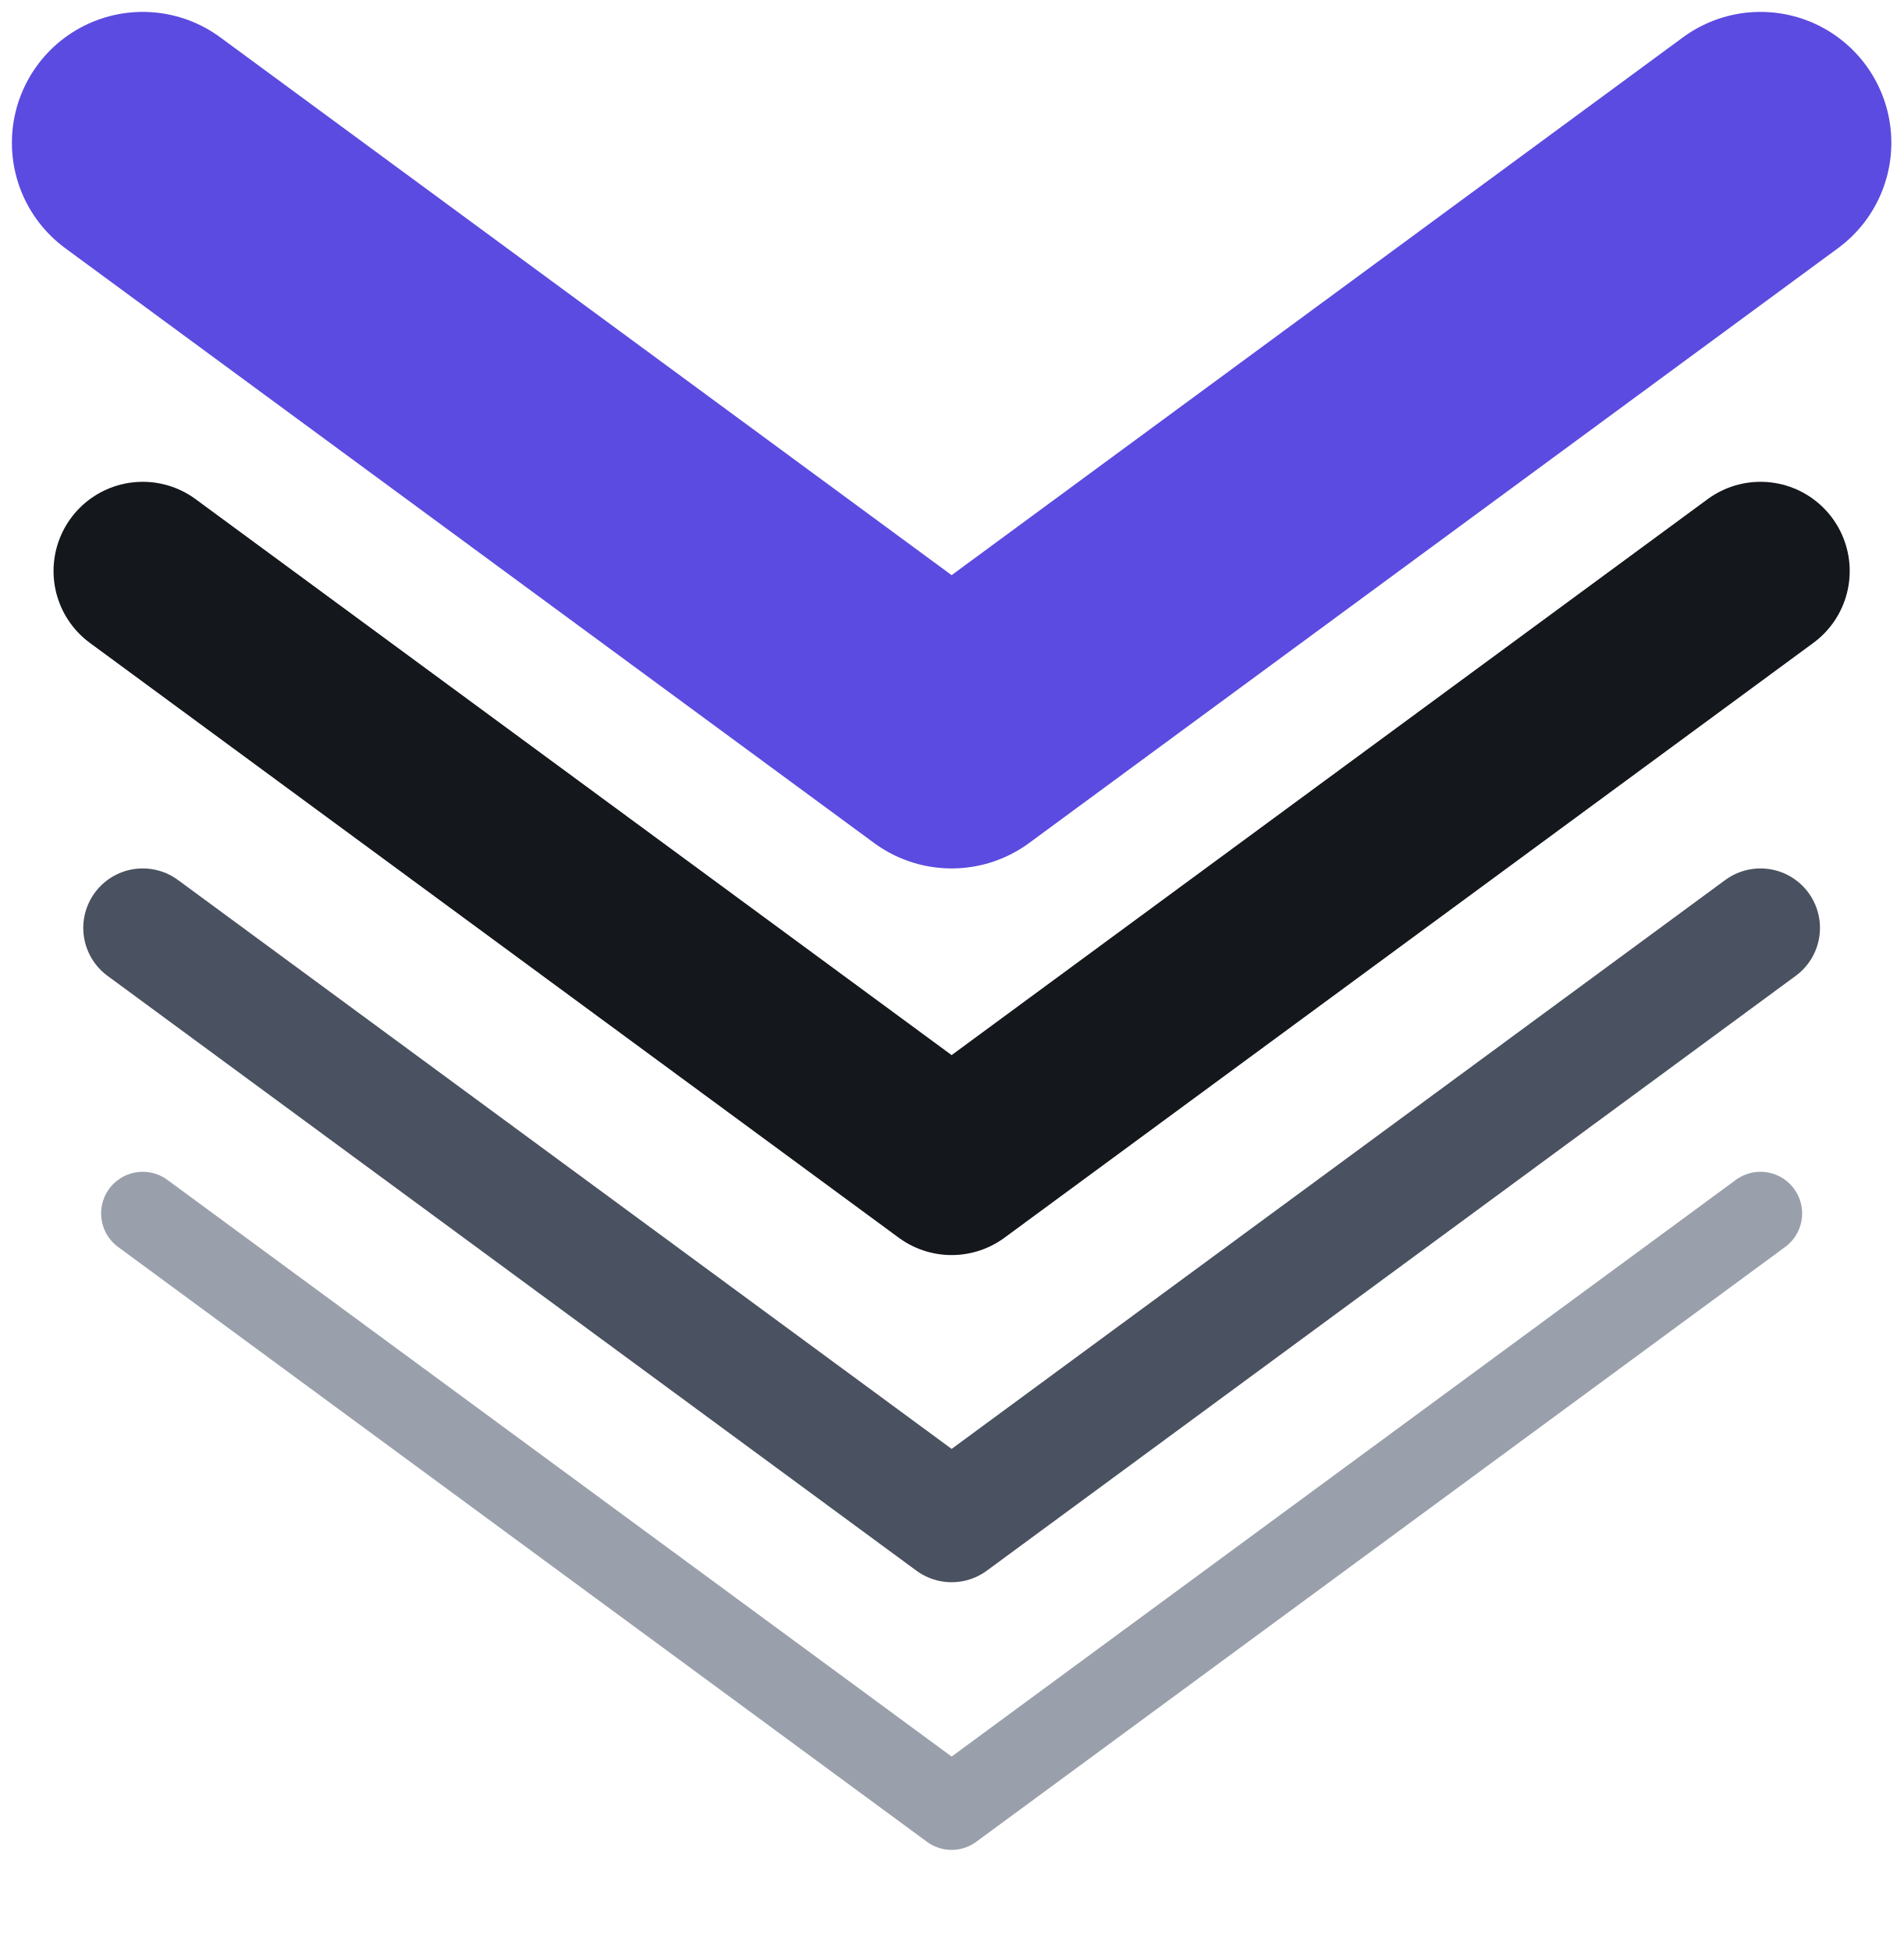
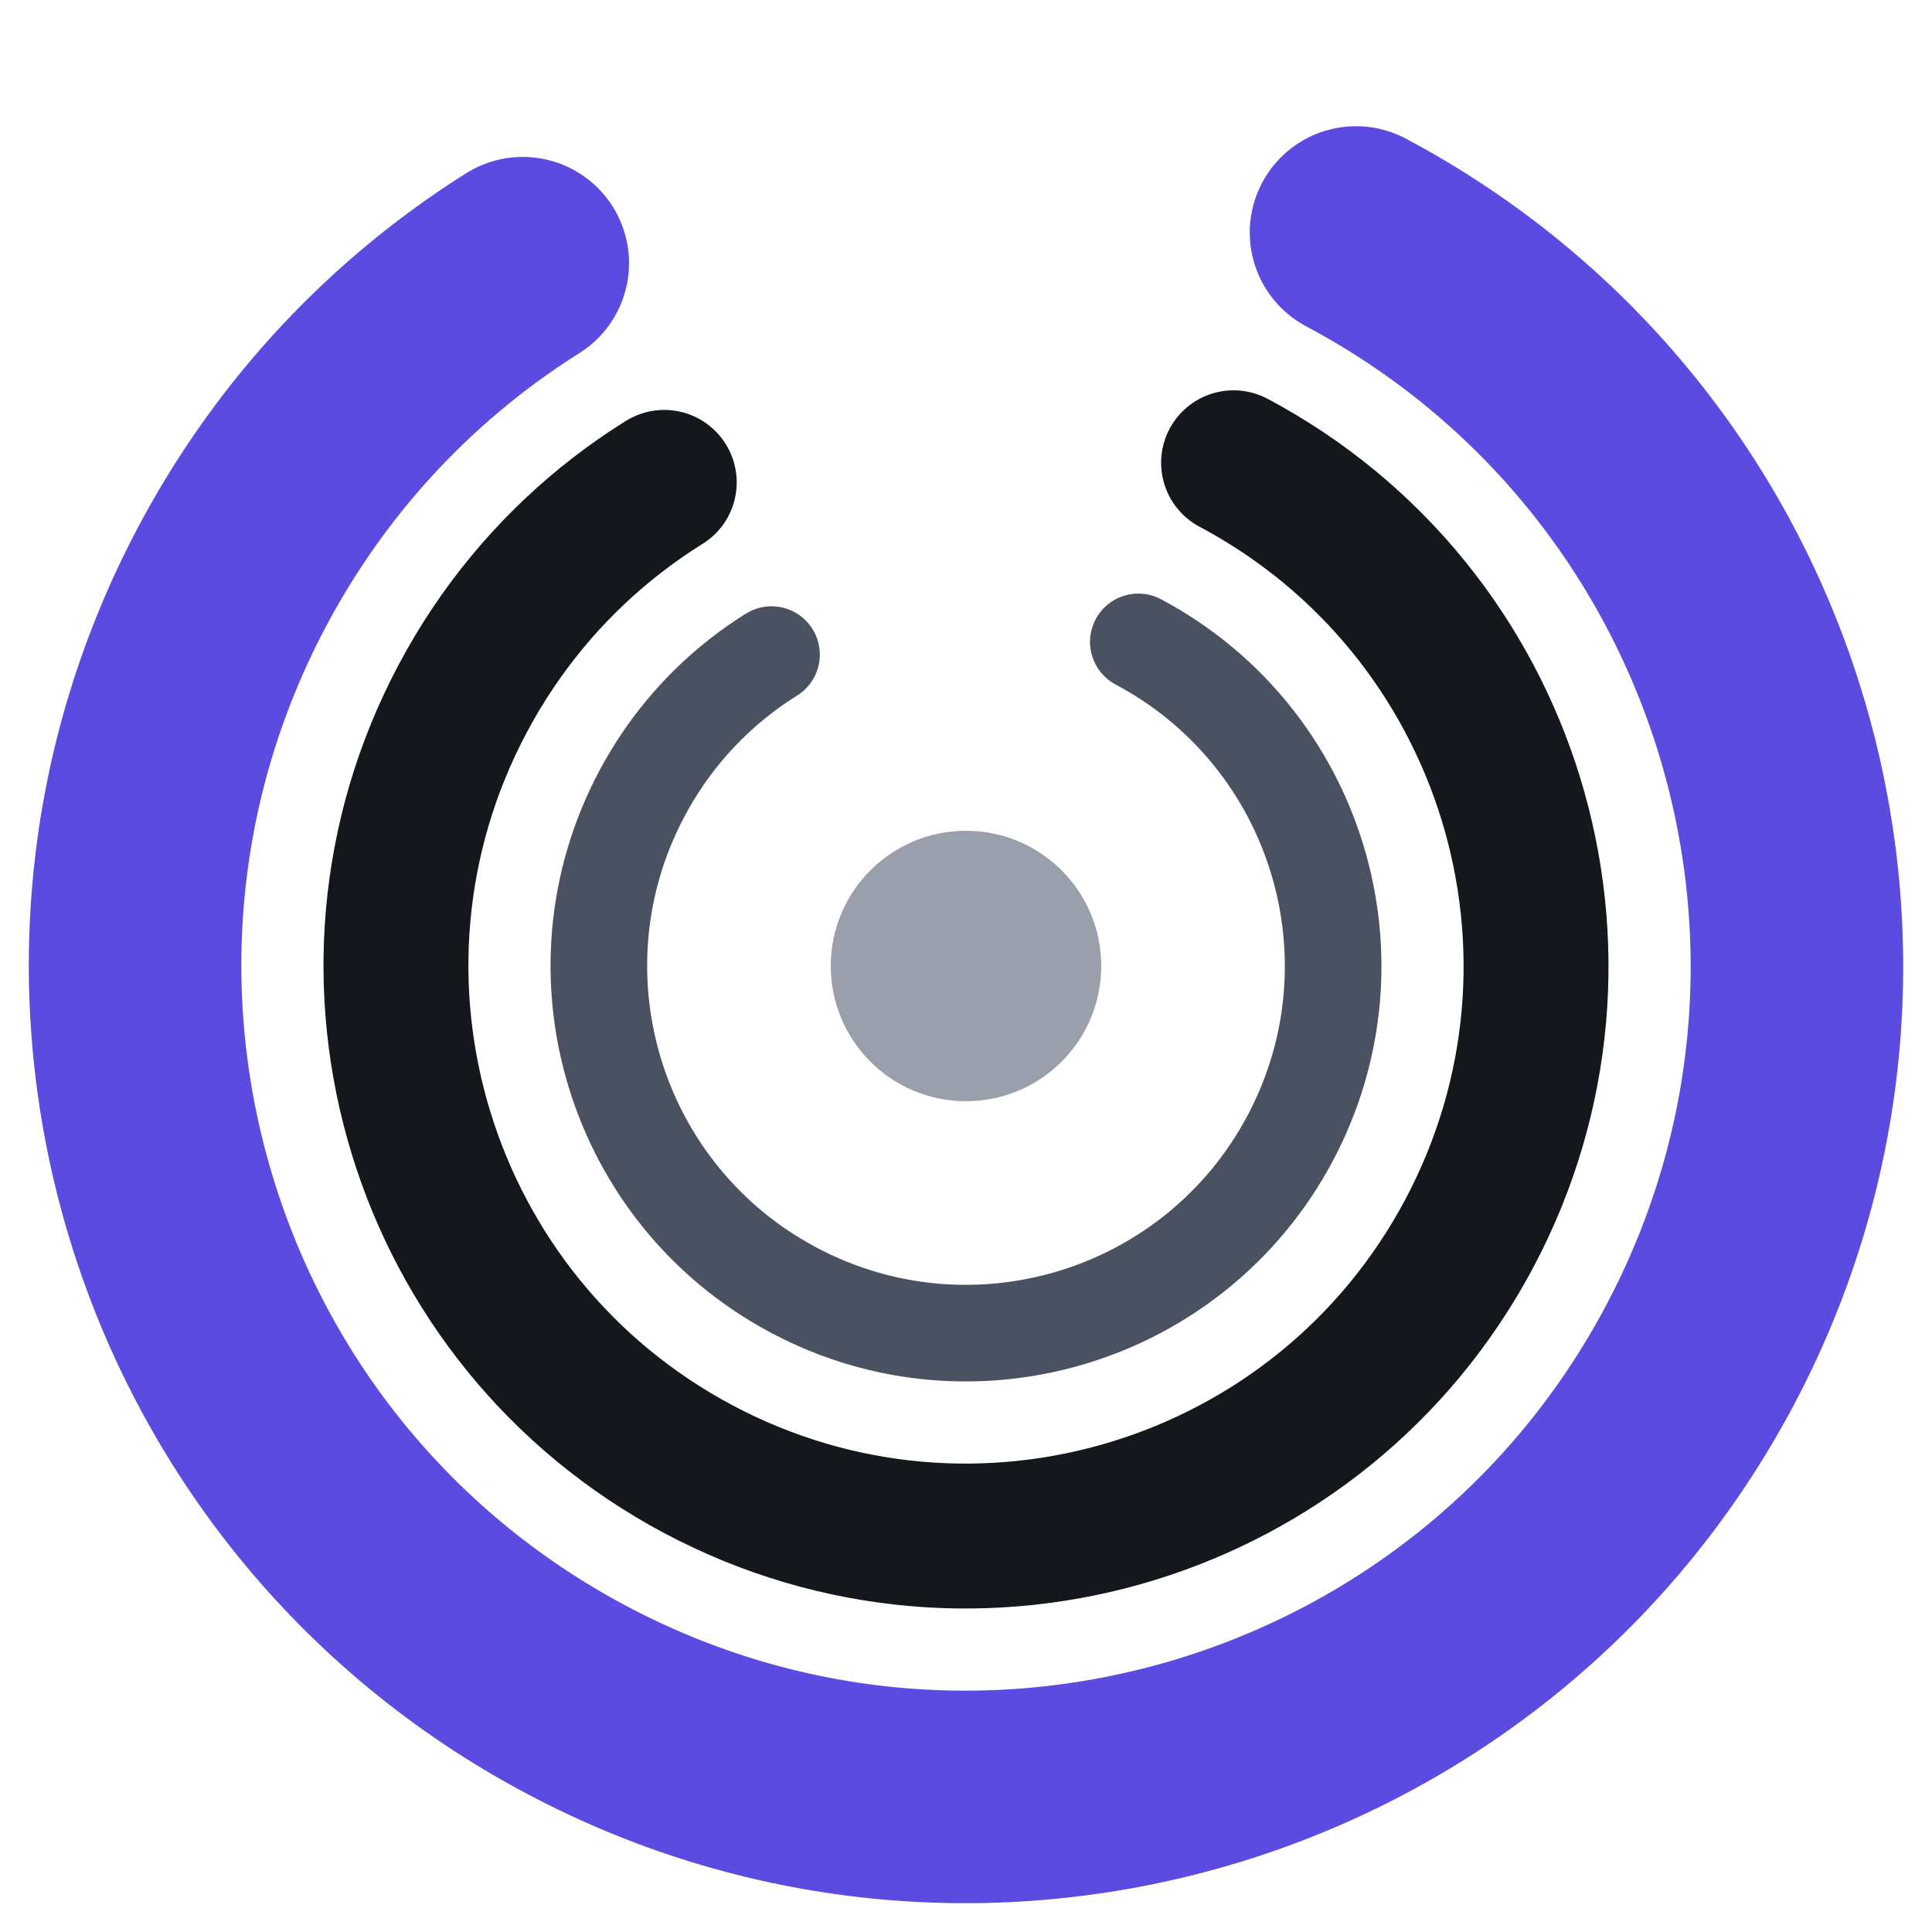
- <svg xmlns="http://www.w3.org/2000/svg" viewBox="96 100 320 328" role="img" aria-label="Varve">
-   <g fill="none" stroke-linecap="round" stroke-linejoin="round">
-     <path d="M120 124 L256 224 L392 124" stroke="#5B4BE0" stroke-width="44" />
-     <path d="M120 196 L256 296 L392 196" stroke="#14171C" stroke-width="30" />
-     <path d="M120 256 L256 356 L392 256" stroke="#4A5160" stroke-width="20" />
-     <path d="M120 304 L256 404 L392 304" stroke="#9AA0AB" stroke-width="14" />
+ <svg xmlns="http://www.w3.org/2000/svg" viewBox="56 56 400 400" role="img" aria-label="Varve">
+   <g fill="none" stroke-linecap="round" transform="rotate(-62 256 256)">
+     <circle cx="256" cy="256" r="172" stroke="#5B4BE0" stroke-width="44" stroke-dasharray="900 1081" />
+     <circle cx="256" cy="256" r="118" stroke="#14171C" stroke-width="30" stroke-dasharray="618 741" />
+     <circle cx="256" cy="256" r="76" stroke="#4A5160" stroke-width="20" stroke-dasharray="398 478" />
  </g>
+   <circle cx="256" cy="256" r="28" fill="#9AA0AB" />
</svg>
